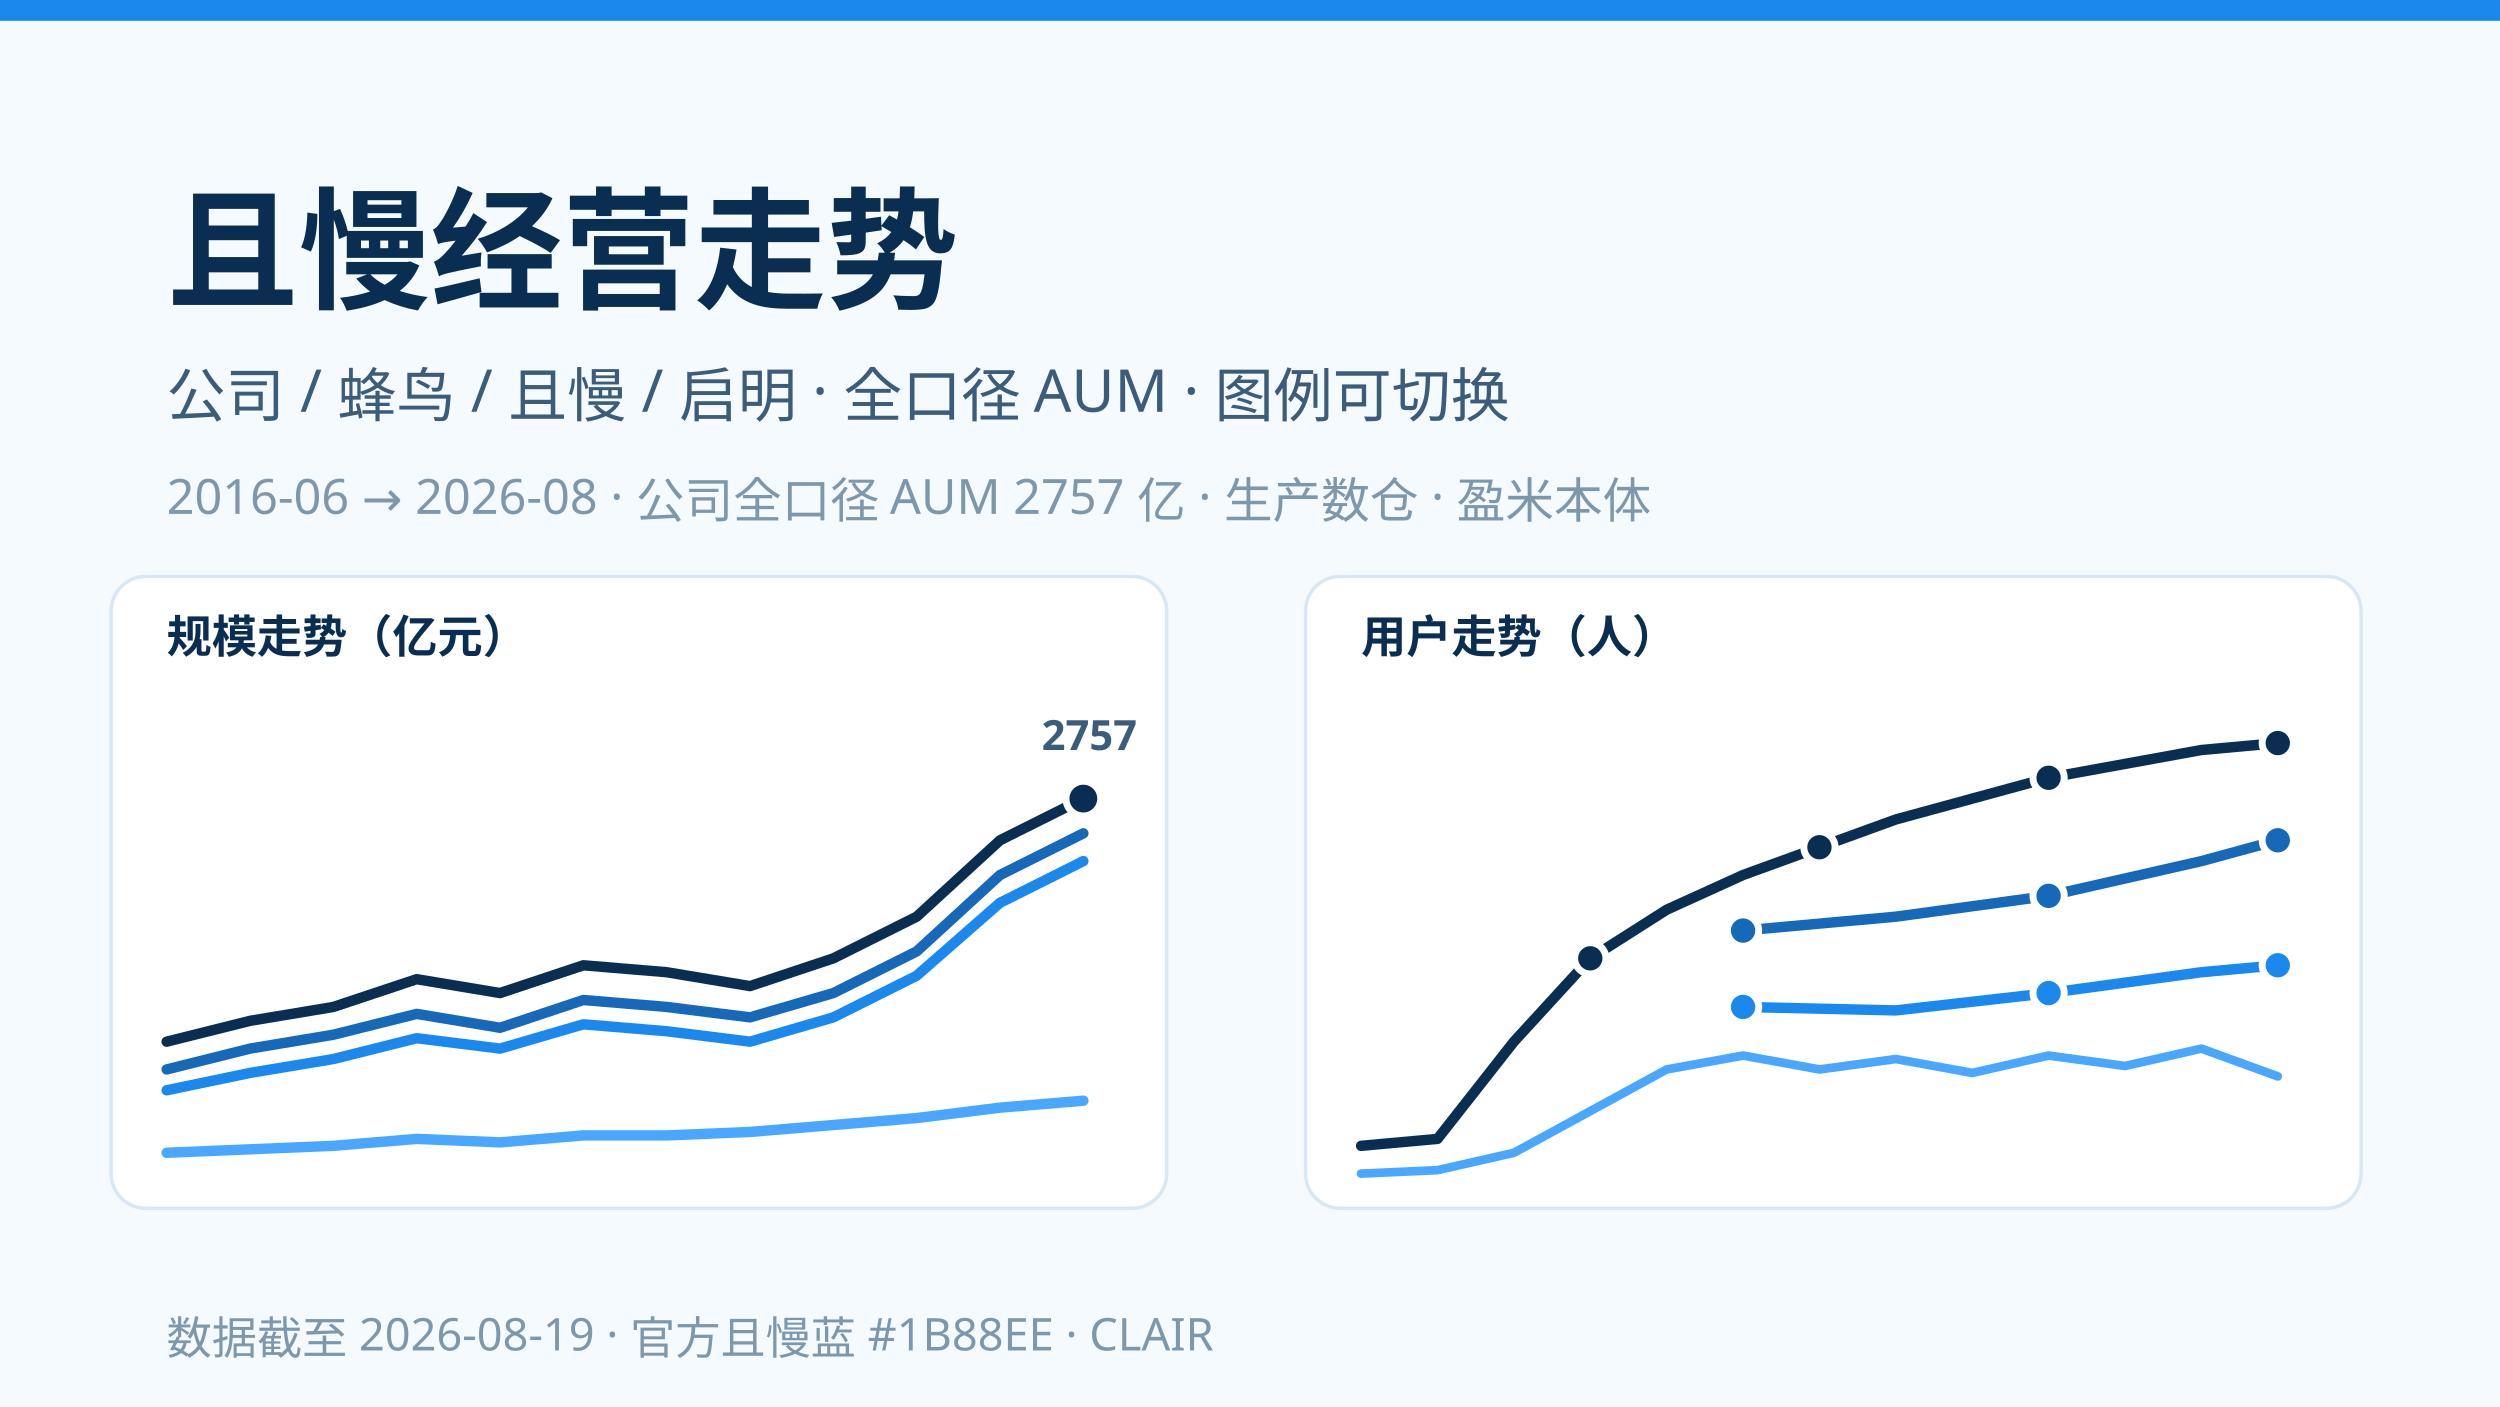
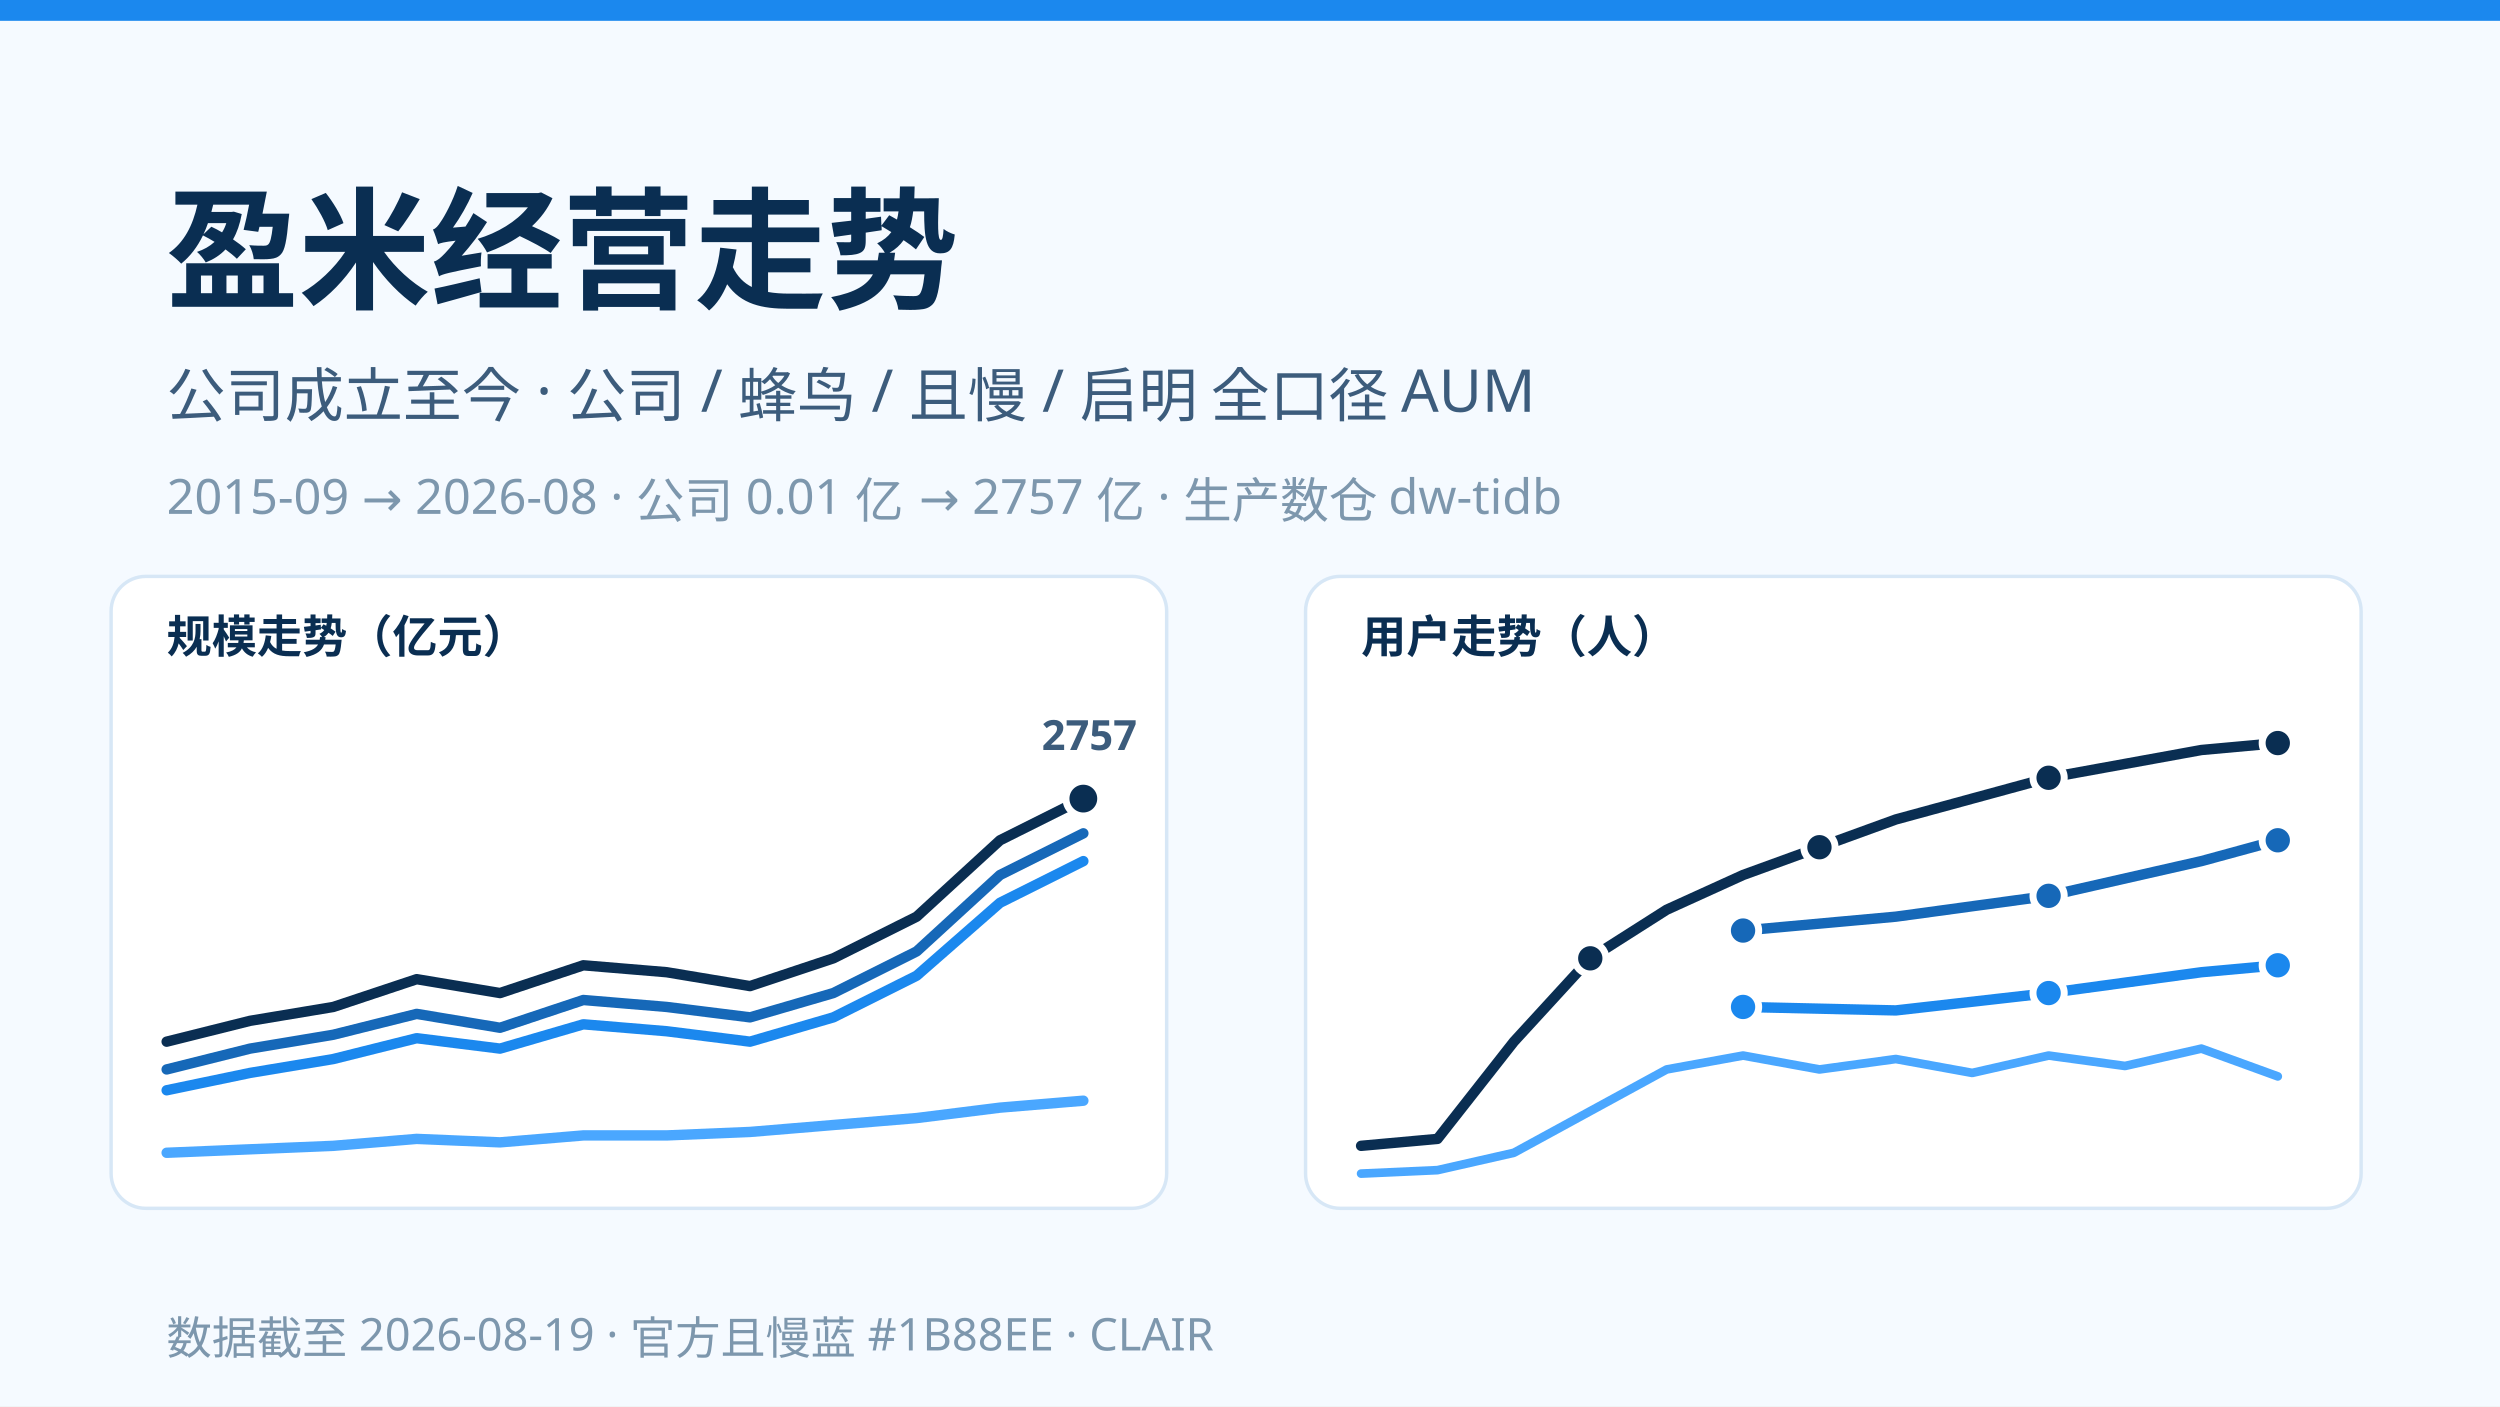
<svg xmlns="http://www.w3.org/2000/svg" width="720" height="405" viewBox="0 0 720 405">
  <rect width="720" height="405" fill="#f5faff" />
  <rect x="0" y="0" width="720" height="6" fill="#1b88ee" />
-   <text x="48" y="86" font-family="PingFang SC, Microsoft YaHei, sans-serif" font-size="38" font-weight="700" fill="#0a2e52">且慢经营走势</text>
-   <text x="48" y="120" font-family="PingFang SC, Microsoft YaHei, sans-serif" font-size="17" fill="#3c5c7c">公司 / 蜂鸟 / 且慢 / 启明 · 全口径 AUM · 图例可切换</text>
-   <text x="48" y="148" font-family="PingFang SC, Microsoft YaHei, sans-serif" font-size="14" fill="#7d97ad">2016-06 → 2026-08 · 公司全口径 AUM 2757 亿 · 生产数仓 · 盈米本体</text>
+   <text x="48" y="86" font-family="PingFang SC, Microsoft YaHei, sans-serif" font-size="38" font-weight="700" fill="#0a2e52">盈米经营走势</text>
+   <text x="48" y="120" font-family="PingFang SC, Microsoft YaHei, sans-serif" font-size="17" fill="#3c5c7c">公司成立至今 · 公司 / 蜂鸟 / 且慢 / 启明 全口径 AUM</text>
+   <text x="48" y="148" font-family="PingFang SC, Microsoft YaHei, sans-serif" font-size="14" fill="#7d97ad">2015-09 → 2026-08 · 公司 0.01 亿 → 2757 亿 · 生产数仓 dw-tidb</text>
  <g transform="translate(48,180)">
    <rect x="-16" y="-14" width="304" height="182" rx="10" fill="#ffffff" stroke="#d7e7f6" />
    <text x="0" y="8" font-family="PingFang SC, sans-serif" font-size="13" font-weight="600" fill="#0a2e52">规模走势（亿元）</text>
    <polyline points="0,120 24,114 48,110 72,102 96,106 120,98 144,100 168,104 192,96 216,84 240,62 264,50" fill="none" stroke="#0a2e52" stroke-width="3" stroke-linecap="round" stroke-linejoin="round" />
    <polyline points="0,128 24,122 48,118 72,112 96,116 120,108 144,110 168,113 192,106 216,94 240,72 264,60" fill="none" stroke="#1668b8" stroke-width="3" stroke-linecap="round" stroke-linejoin="round" />
    <polyline points="0,134 24,129 48,125 72,119 96,122 120,115 144,117 168,120 192,113 216,101 240,80 264,68" fill="none" stroke="#1b88ee" stroke-width="3" stroke-linecap="round" stroke-linejoin="round" />
    <polyline points="0,152 24,151 48,150 72,148 96,149 120,147 144,147 168,146 192,144 216,142 240,139 264,137" fill="none" stroke="#4aa7ff" stroke-width="3" stroke-linecap="round" stroke-linejoin="round" />
    <circle cx="264" cy="50" r="5" fill="#0a2e52" stroke="#ffffff" stroke-width="2" />
    <text x="252" y="36" font-family="PingFang SC, sans-serif" font-size="12" font-weight="600" fill="#3c5c7c">2757</text>
  </g>
  <g transform="translate(392,180)">
    <rect x="-16" y="-14" width="304" height="182" rx="10" fill="#ffffff" stroke="#d7e7f6" />
    <text x="0" y="8" font-family="PingFang SC, sans-serif" font-size="13" font-weight="600" fill="#0a2e52">用户走势（人）</text>
    <polyline points="0,150 22,148 44,120 66,96 88,82 110,72 132,64 154,56 176,50 198,44 220,40 242,36 264,34" fill="none" stroke="#0a2e52" stroke-width="3" stroke-linecap="round" stroke-linejoin="round" />
    <g fill="#0a2e52" stroke="#ffffff" stroke-width="2">
      <circle cx="66" cy="96" r="4.5" />
      <circle cx="132" cy="64" r="4.5" />
      <circle cx="198" cy="44" r="4.5" />
      <circle cx="264" cy="34" r="4.5" />
    </g>
    <polyline points="110,88 154,84 198,78 242,68 264,62" fill="none" stroke="#1668b8" stroke-width="3" stroke-linecap="round" stroke-linejoin="round" />
    <g fill="#1668b8" stroke="#ffffff" stroke-width="2">
      <circle cx="110" cy="88" r="4.5" />
      <circle cx="198" cy="78" r="4.5" />
      <circle cx="264" cy="62" r="4.5" />
    </g>
    <polyline points="110,110 154,111 198,106 242,100 264,98" fill="none" stroke="#1b88ee" stroke-width="3" stroke-linecap="round" stroke-linejoin="round" />
    <g fill="#1b88ee" stroke="#ffffff" stroke-width="2">
      <circle cx="110" cy="110" r="4.5" />
      <circle cx="198" cy="106" r="4.5" />
      <circle cx="264" cy="98" r="4.5" />
    </g>
    <polyline points="0,158 22,157 44,152 66,140 88,128 110,124 132,128 154,125 176,129 198,124 220,127 242,122 264,130" fill="none" stroke="#4aa7ff" stroke-width="2.5" stroke-linecap="round" stroke-linejoin="round" />
  </g>
  <text x="48" y="390" font-family="PingFang SC, sans-serif" font-size="13" fill="#7d97ad">数据截至 2026-08-19 · 官方且慢蓝 #1B88EE · CLAIR</text>
</svg>
